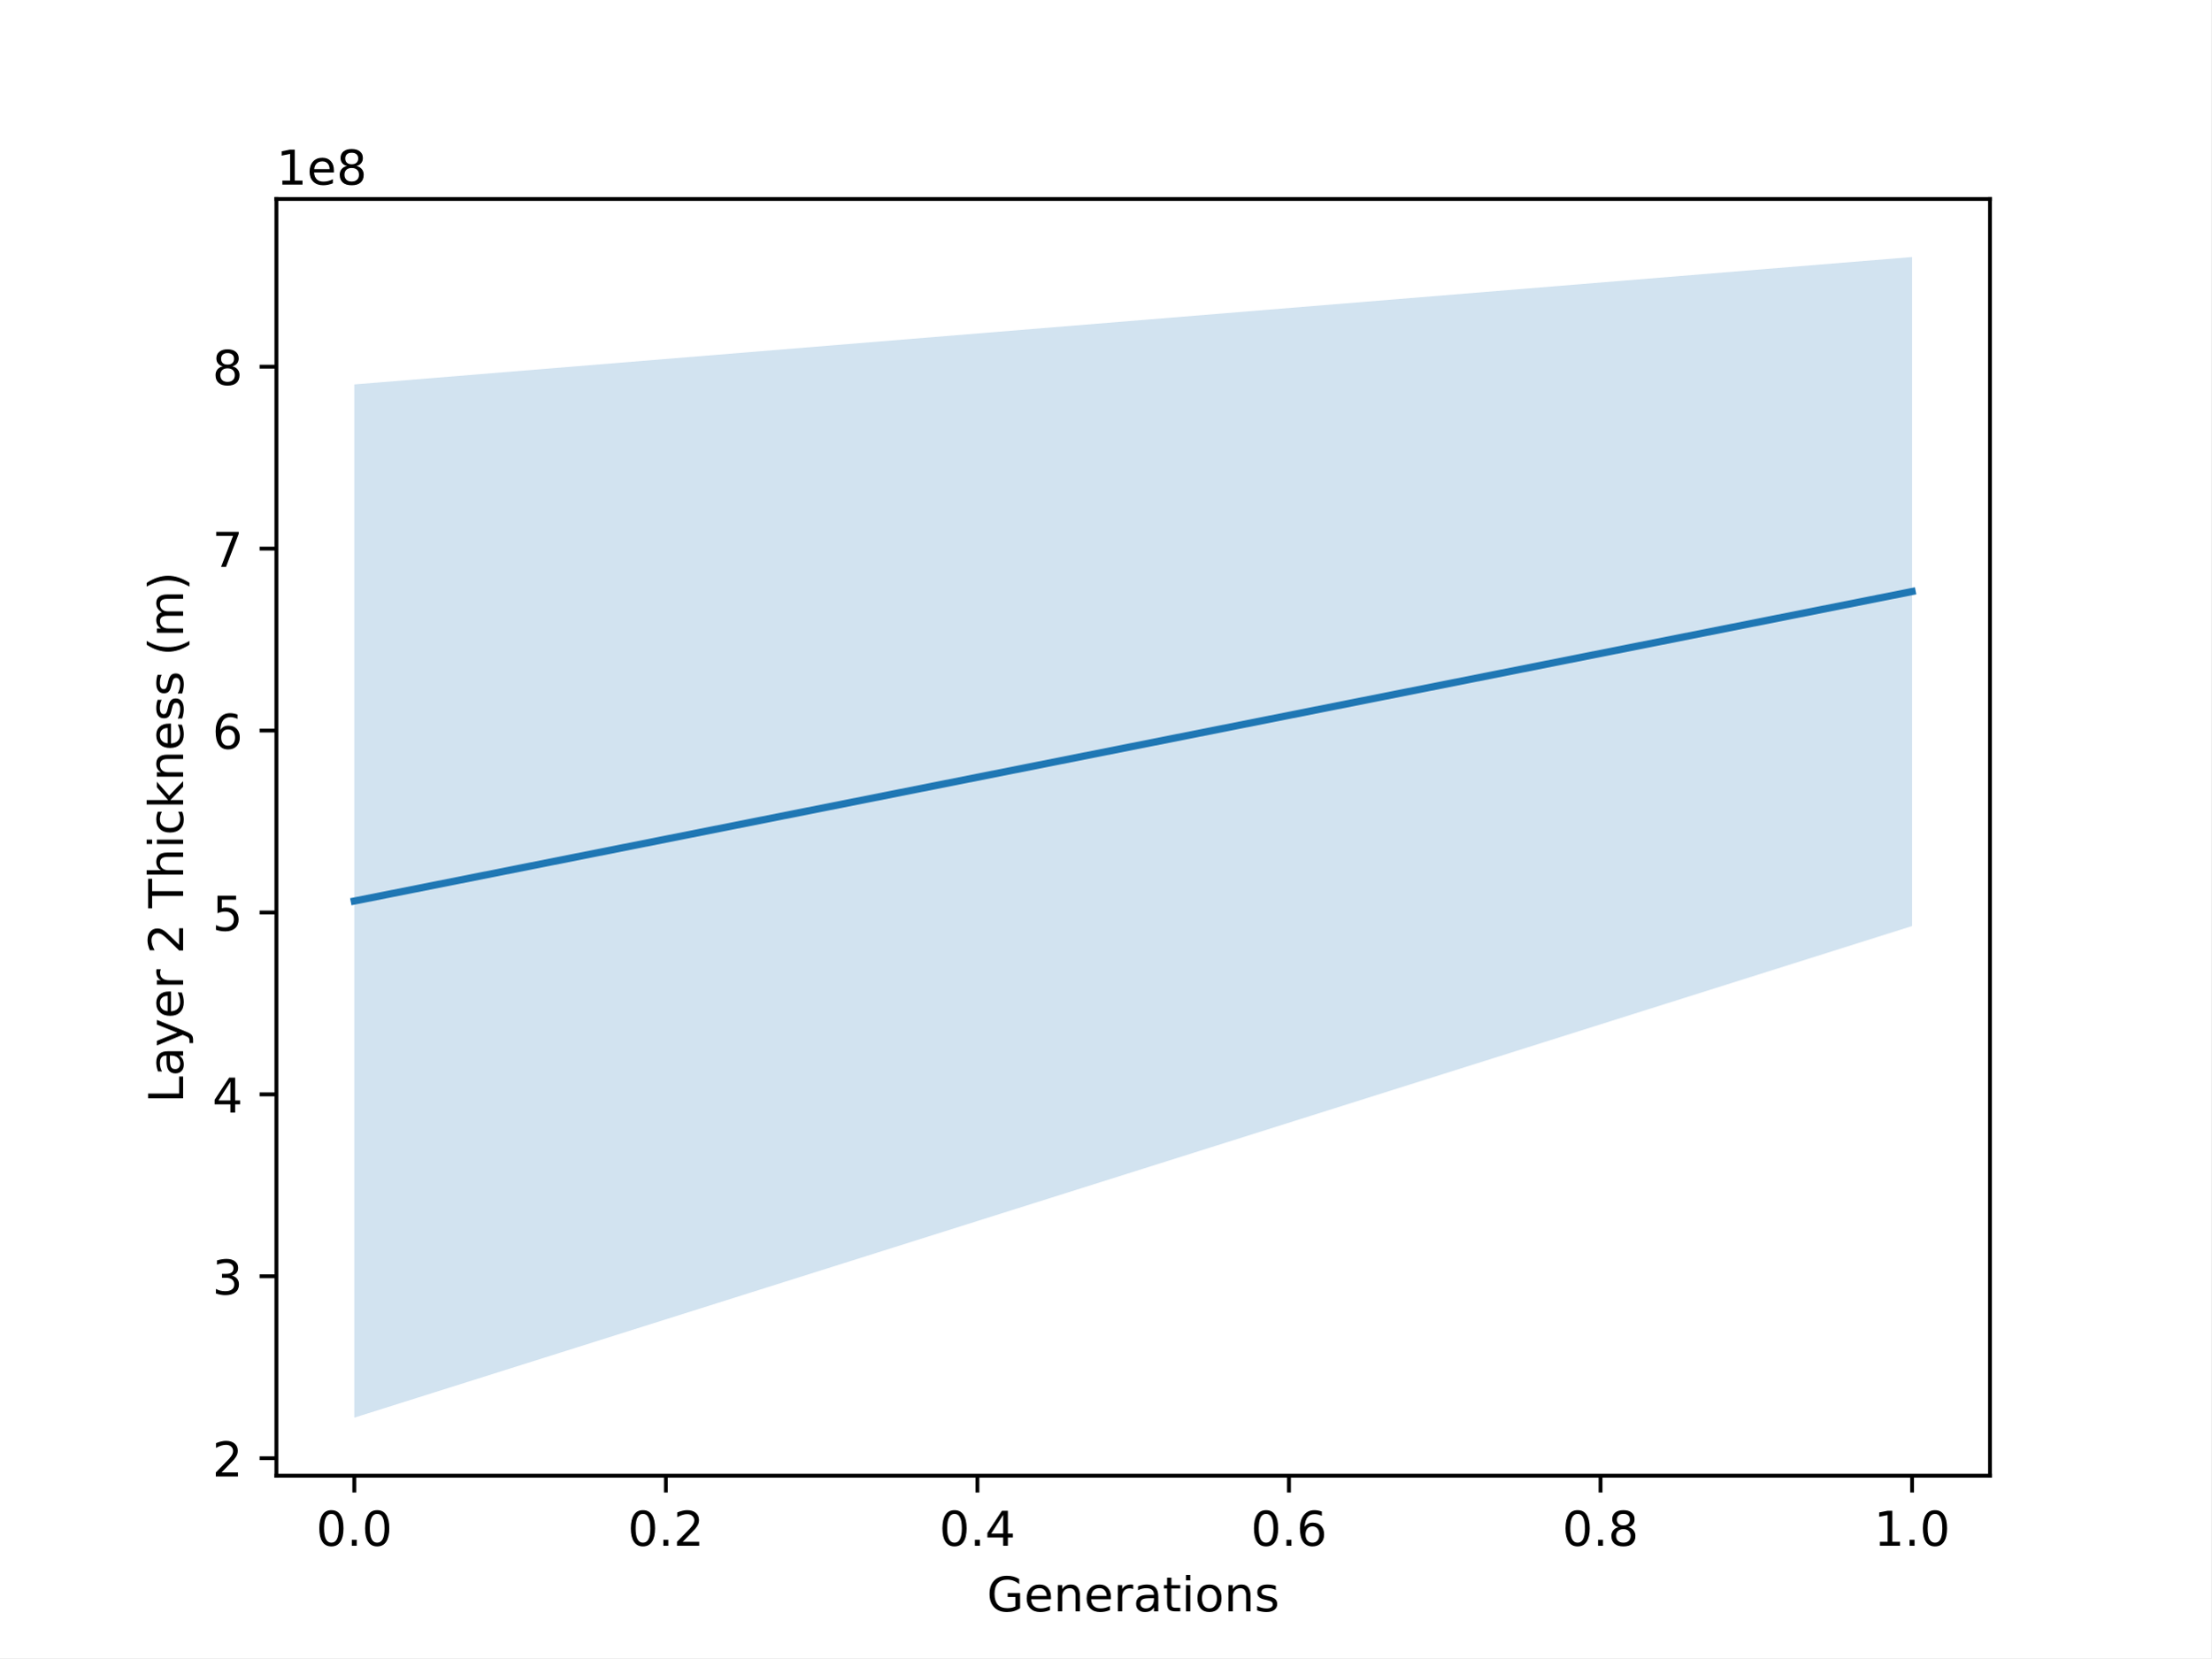
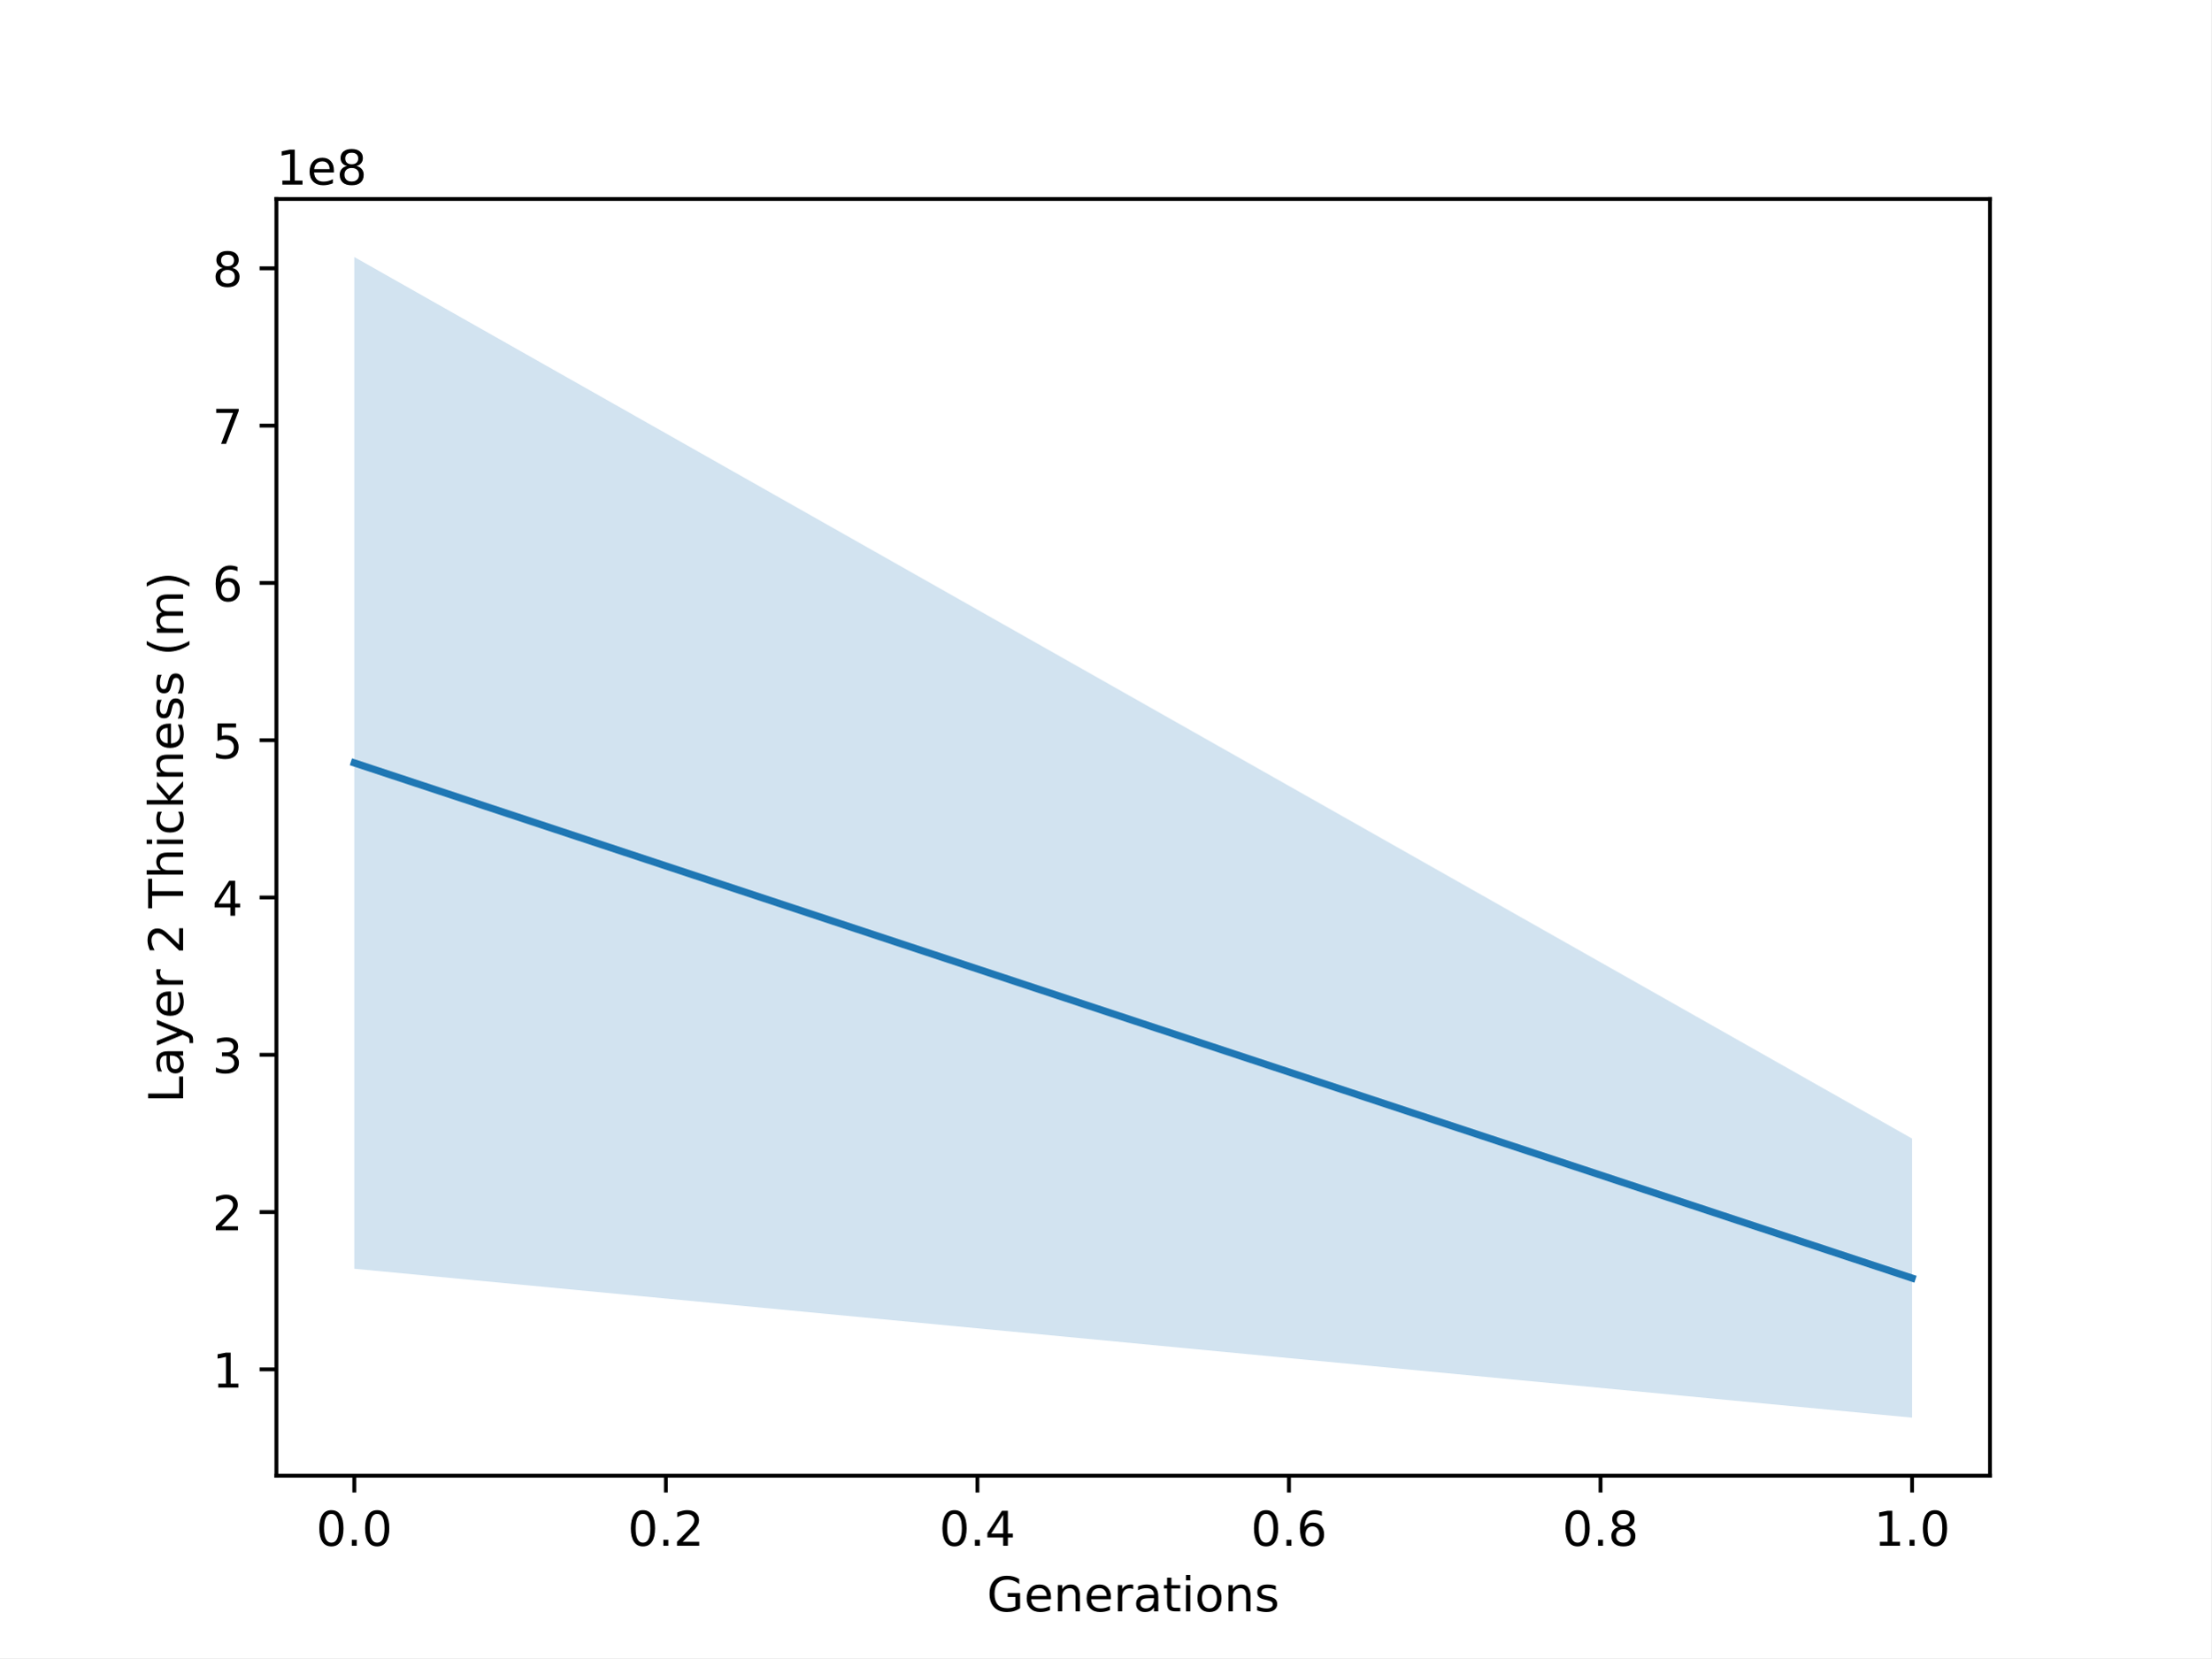
<svg xmlns="http://www.w3.org/2000/svg" xmlns:xlink="http://www.w3.org/1999/xlink" width="460.8pt" height="345.6pt" viewBox="0 0 460.8 345.6" version="1.1">
  <defs>
    <style type="text/css">*{stroke-linejoin: round; stroke-linecap: butt}</style>
  </defs>
  <g id="figure_1">
    <g id="patch_1">
      <path d="M 0 345.6  L 460.8 345.6  L 460.8 0  L 0 0  z " style="fill: #ffffff" />
    </g>
    <g id="axes_1">
      <g id="patch_2">
        <path d="M 57.6 307.584  L 414.72 307.584  L 414.72 41.472  L 57.6 41.472  z " style="fill: #ffffff" />
      </g>
      <g id="PolyCollection_1">
-         <path d="M 73.833 80.124  L 73.833 295.488  L 398.487 193.013  L 398.487 53.568  L 398.487 53.568  L 73.833 80.124  z " clip-path="url(#pe792e4c48d)" style="fill: #1f77b4; fill-opacity: 0.2" />
+         <path d="M 73.833 53.568  L 73.833 264.451  L 398.487 295.488  L 398.487 237.317  L 398.487 237.317  L 73.833 53.568  z " clip-path="url(#p2d6c686bd7)" style="fill: #1f77b4; fill-opacity: 0.2" />
      </g>
      <g id="matplotlib.axis_1">
        <g id="xtick_1">
          <g id="line2d_1">
            <defs>
-               <path id="m81d0a5feff" d="M 0 0  L 0 3.5  " style="stroke: #000000; stroke-width: 0.8" />
+               <path id="meacfa02a6d" d="M 0 0  L 0 3.5  " style="stroke: #000000; stroke-width: 0.8" />
            </defs>
            <g>
-               <use xlink:href="#m81d0a5feff" x="73.833" y="307.584" style="stroke: #000000; stroke-width: 0.8" />
+               <use xlink:href="#meacfa02a6d" x="73.833" y="307.584" style="stroke: #000000; stroke-width: 0.8" />
            </g>
          </g>
          <g id="text_1">
            <g transform="translate(65.88116 322.1824)scale(0.1 -0.1)">
              <defs>
                <path id="DejaVuSans-30" d="M 2034 4250  Q 1547 4250 1301 3770  Q 1056 3291 1056 2328  Q 1056 1369 1301 889  Q 1547 409 2034 409  Q 2525 409 2770 889  Q 3016 1369 3016 2328  Q 3016 3291 2770 3770  Q 2525 4250 2034 4250  z M 2034 4750  Q 2819 4750 3233 4129  Q 3647 3509 3647 2328  Q 3647 1150 3233 529  Q 2819 -91 2034 -91  Q 1250 -91 836 529  Q 422 1150 422 2328  Q 422 3509 836 4129  Q 1250 4750 2034 4750  z " transform="scale(0.015625)" />
                <path id="DejaVuSans-2e" d="M 684 794  L 1344 794  L 1344 0  L 684 0  L 684 794  z " transform="scale(0.015625)" />
              </defs>
              <use xlink:href="#DejaVuSans-30" />
              <use xlink:href="#DejaVuSans-2e" x="63.623" />
              <use xlink:href="#DejaVuSans-30" x="95.41" />
            </g>
          </g>
        </g>
        <g id="xtick_2">
          <g id="line2d_2">
            <g>
-               <use xlink:href="#m81d0a5feff" x="138.764" y="307.584" style="stroke: #000000; stroke-width: 0.8" />
+               <use xlink:href="#meacfa02a6d" x="138.764" y="307.584" style="stroke: #000000; stroke-width: 0.8" />
            </g>
          </g>
          <g id="text_2">
            <g transform="translate(130.8121 322.1824)scale(0.1 -0.1)">
              <defs>
                <path id="DejaVuSans-32" d="M 1228 531  L 3431 531  L 3431 0  L 469 0  L 469 531  Q 828 903 1448 1529  Q 2069 2156 2228 2338  Q 2531 2678 2651 2914  Q 2772 3150 2772 3378  Q 2772 3750 2511 3984  Q 2250 4219 1831 4219  Q 1534 4219 1204 4116  Q 875 4013 500 3803  L 500 4441  Q 881 4594 1212 4672  Q 1544 4750 1819 4750  Q 2544 4750 2975 4387  Q 3406 4025 3406 3419  Q 3406 3131 3298 2873  Q 3191 2616 2906 2266  Q 2828 2175 2409 1742  Q 1991 1309 1228 531  z " transform="scale(0.015625)" />
              </defs>
              <use xlink:href="#DejaVuSans-30" />
              <use xlink:href="#DejaVuSans-2e" x="63.623" />
              <use xlink:href="#DejaVuSans-32" x="95.41" />
            </g>
          </g>
        </g>
        <g id="xtick_3">
          <g id="line2d_3">
            <g>
-               <use xlink:href="#m81d0a5feff" x="203.695" y="307.584" style="stroke: #000000; stroke-width: 0.8" />
+               <use xlink:href="#meacfa02a6d" x="203.695" y="307.584" style="stroke: #000000; stroke-width: 0.8" />
            </g>
          </g>
          <g id="text_3">
            <g transform="translate(195.743 322.1824)scale(0.1 -0.1)">
              <defs>
                <path id="DejaVuSans-34" d="M 2419 4116  L 825 1625  L 2419 1625  L 2419 4116  z M 2253 4666  L 3047 4666  L 3047 1625  L 3713 1625  L 3713 1100  L 3047 1100  L 3047 0  L 2419 0  L 2419 1100  L 313 1100  L 313 1709  L 2253 4666  z " transform="scale(0.015625)" />
              </defs>
              <use xlink:href="#DejaVuSans-30" />
              <use xlink:href="#DejaVuSans-2e" x="63.623" />
              <use xlink:href="#DejaVuSans-34" x="95.41" />
            </g>
          </g>
        </g>
        <g id="xtick_4">
          <g id="line2d_4">
            <g>
-               <use xlink:href="#m81d0a5feff" x="268.625" y="307.584" style="stroke: #000000; stroke-width: 0.8" />
+               <use xlink:href="#meacfa02a6d" x="268.625" y="307.584" style="stroke: #000000; stroke-width: 0.8" />
            </g>
          </g>
          <g id="text_4">
            <g transform="translate(260.6739 322.1824)scale(0.1 -0.1)">
              <defs>
                <path id="DejaVuSans-36" d="M 2113 2584  Q 1688 2584 1439 2293  Q 1191 2003 1191 1497  Q 1191 994 1439 701  Q 1688 409 2113 409  Q 2538 409 2786 701  Q 3034 994 3034 1497  Q 3034 2003 2786 2293  Q 2538 2584 2113 2584  z M 3366 4563  L 3366 3988  Q 3128 4100 2886 4159  Q 2644 4219 2406 4219  Q 1781 4219 1451 3797  Q 1122 3375 1075 2522  Q 1259 2794 1537 2939  Q 1816 3084 2150 3084  Q 2853 3084 3261 2657  Q 3669 2231 3669 1497  Q 3669 778 3244 343  Q 2819 -91 2113 -91  Q 1303 -91 875 529  Q 447 1150 447 2328  Q 447 3434 972 4092  Q 1497 4750 2381 4750  Q 2619 4750 2861 4703  Q 3103 4656 3366 4563  z " transform="scale(0.015625)" />
              </defs>
              <use xlink:href="#DejaVuSans-30" />
              <use xlink:href="#DejaVuSans-2e" x="63.623" />
              <use xlink:href="#DejaVuSans-36" x="95.41" />
            </g>
          </g>
        </g>
        <g id="xtick_5">
          <g id="line2d_5">
            <g>
-               <use xlink:href="#m81d0a5feff" x="333.556" y="307.584" style="stroke: #000000; stroke-width: 0.8" />
+               <use xlink:href="#meacfa02a6d" x="333.556" y="307.584" style="stroke: #000000; stroke-width: 0.8" />
            </g>
          </g>
          <g id="text_5">
            <g transform="translate(325.6048 322.1824)scale(0.1 -0.1)">
              <defs>
                <path id="DejaVuSans-38" d="M 2034 2216  Q 1584 2216 1326 1975  Q 1069 1734 1069 1313  Q 1069 891 1326 650  Q 1584 409 2034 409  Q 2484 409 2743 651  Q 3003 894 3003 1313  Q 3003 1734 2745 1975  Q 2488 2216 2034 2216  z M 1403 2484  Q 997 2584 770 2862  Q 544 3141 544 3541  Q 544 4100 942 4425  Q 1341 4750 2034 4750  Q 2731 4750 3128 4425  Q 3525 4100 3525 3541  Q 3525 3141 3298 2862  Q 3072 2584 2669 2484  Q 3125 2378 3379 2068  Q 3634 1759 3634 1313  Q 3634 634 3220 271  Q 2806 -91 2034 -91  Q 1263 -91 848 271  Q 434 634 434 1313  Q 434 1759 690 2068  Q 947 2378 1403 2484  z M 1172 3481  Q 1172 3119 1398 2916  Q 1625 2713 2034 2713  Q 2441 2713 2670 2916  Q 2900 3119 2900 3481  Q 2900 3844 2670 4047  Q 2441 4250 2034 4250  Q 1625 4250 1398 4047  Q 1172 3844 1172 3481  z " transform="scale(0.015625)" />
              </defs>
              <use xlink:href="#DejaVuSans-30" />
              <use xlink:href="#DejaVuSans-2e" x="63.623" />
              <use xlink:href="#DejaVuSans-38" x="95.41" />
            </g>
          </g>
        </g>
        <g id="xtick_6">
          <g id="line2d_6">
            <g>
-               <use xlink:href="#m81d0a5feff" x="398.487" y="307.584" style="stroke: #000000; stroke-width: 0.8" />
+               <use xlink:href="#meacfa02a6d" x="398.487" y="307.584" style="stroke: #000000; stroke-width: 0.8" />
            </g>
          </g>
          <g id="text_6">
            <g transform="translate(390.5357 322.1824)scale(0.1 -0.1)">
              <defs>
                <path id="DejaVuSans-31" d="M 794 531  L 1825 531  L 1825 4091  L 703 3866  L 703 4441  L 1819 4666  L 2450 4666  L 2450 531  L 3481 531  L 3481 0  L 794 0  L 794 531  z " transform="scale(0.015625)" />
              </defs>
              <use xlink:href="#DejaVuSans-31" />
              <use xlink:href="#DejaVuSans-2e" x="63.623" />
              <use xlink:href="#DejaVuSans-30" x="95.41" />
            </g>
          </g>
        </g>
        <g id="text_7">
          <g transform="translate(205.6623 335.8606)scale(0.1 -0.1)">
            <defs>
              <path id="DejaVuSans-47" d="M 3809 666  L 3809 1919  L 2778 1919  L 2778 2438  L 4434 2438  L 4434 434  Q 4069 175 3628 42  Q 3188 -91 2688 -91  Q 1594 -91 976 548  Q 359 1188 359 2328  Q 359 3472 976 4111  Q 1594 4750 2688 4750  Q 3144 4750 3555 4637  Q 3966 4525 4313 4306  L 4313 3634  Q 3963 3931 3569 4081  Q 3175 4231 2741 4231  Q 1884 4231 1454 3753  Q 1025 3275 1025 2328  Q 1025 1384 1454 906  Q 1884 428 2741 428  Q 3075 428 3337 486  Q 3600 544 3809 666  z " transform="scale(0.015625)" />
              <path id="DejaVuSans-65" d="M 3597 1894  L 3597 1613  L 953 1613  Q 991 1019 1311 708  Q 1631 397 2203 397  Q 2534 397 2845 478  Q 3156 559 3463 722  L 3463 178  Q 3153 47 2828 -22  Q 2503 -91 2169 -91  Q 1331 -91 842 396  Q 353 884 353 1716  Q 353 2575 817 3079  Q 1281 3584 2069 3584  Q 2775 3584 3186 3129  Q 3597 2675 3597 1894  z M 3022 2063  Q 3016 2534 2758 2815  Q 2500 3097 2075 3097  Q 1594 3097 1305 2825  Q 1016 2553 972 2059  L 3022 2063  z " transform="scale(0.015625)" />
              <path id="DejaVuSans-6e" d="M 3513 2113  L 3513 0  L 2938 0  L 2938 2094  Q 2938 2591 2744 2837  Q 2550 3084 2163 3084  Q 1697 3084 1428 2787  Q 1159 2491 1159 1978  L 1159 0  L 581 0  L 581 3500  L 1159 3500  L 1159 2956  Q 1366 3272 1645 3428  Q 1925 3584 2291 3584  Q 2894 3584 3203 3211  Q 3513 2838 3513 2113  z " transform="scale(0.015625)" />
              <path id="DejaVuSans-72" d="M 2631 2963  Q 2534 3019 2420 3045  Q 2306 3072 2169 3072  Q 1681 3072 1420 2755  Q 1159 2438 1159 1844  L 1159 0  L 581 0  L 581 3500  L 1159 3500  L 1159 2956  Q 1341 3275 1631 3429  Q 1922 3584 2338 3584  Q 2397 3584 2469 3576  Q 2541 3569 2628 3553  L 2631 2963  z " transform="scale(0.015625)" />
              <path id="DejaVuSans-61" d="M 2194 1759  Q 1497 1759 1228 1600  Q 959 1441 959 1056  Q 959 750 1161 570  Q 1363 391 1709 391  Q 2188 391 2477 730  Q 2766 1069 2766 1631  L 2766 1759  L 2194 1759  z M 3341 1997  L 3341 0  L 2766 0  L 2766 531  Q 2569 213 2275 61  Q 1981 -91 1556 -91  Q 1019 -91 701 211  Q 384 513 384 1019  Q 384 1609 779 1909  Q 1175 2209 1959 2209  L 2766 2209  L 2766 2266  Q 2766 2663 2505 2880  Q 2244 3097 1772 3097  Q 1472 3097 1187 3025  Q 903 2953 641 2809  L 641 3341  Q 956 3463 1253 3523  Q 1550 3584 1831 3584  Q 2591 3584 2966 3190  Q 3341 2797 3341 1997  z " transform="scale(0.015625)" />
              <path id="DejaVuSans-74" d="M 1172 4494  L 1172 3500  L 2356 3500  L 2356 3053  L 1172 3053  L 1172 1153  Q 1172 725 1289 603  Q 1406 481 1766 481  L 2356 481  L 2356 0  L 1766 0  Q 1100 0 847 248  Q 594 497 594 1153  L 594 3053  L 172 3053  L 172 3500  L 594 3500  L 594 4494  L 1172 4494  z " transform="scale(0.015625)" />
              <path id="DejaVuSans-69" d="M 603 3500  L 1178 3500  L 1178 0  L 603 0  L 603 3500  z M 603 4863  L 1178 4863  L 1178 4134  L 603 4134  L 603 4863  z " transform="scale(0.015625)" />
              <path id="DejaVuSans-6f" d="M 1959 3097  Q 1497 3097 1228 2736  Q 959 2375 959 1747  Q 959 1119 1226 758  Q 1494 397 1959 397  Q 2419 397 2687 759  Q 2956 1122 2956 1747  Q 2956 2369 2687 2733  Q 2419 3097 1959 3097  z M 1959 3584  Q 2709 3584 3137 3096  Q 3566 2609 3566 1747  Q 3566 888 3137 398  Q 2709 -91 1959 -91  Q 1206 -91 779 398  Q 353 888 353 1747  Q 353 2609 779 3096  Q 1206 3584 1959 3584  z " transform="scale(0.015625)" />
              <path id="DejaVuSans-73" d="M 2834 3397  L 2834 2853  Q 2591 2978 2328 3040  Q 2066 3103 1784 3103  Q 1356 3103 1142 2972  Q 928 2841 928 2578  Q 928 2378 1081 2264  Q 1234 2150 1697 2047  L 1894 2003  Q 2506 1872 2764 1633  Q 3022 1394 3022 966  Q 3022 478 2636 193  Q 2250 -91 1575 -91  Q 1294 -91 989 -36  Q 684 19 347 128  L 347 722  Q 666 556 975 473  Q 1284 391 1588 391  Q 1994 391 2212 530  Q 2431 669 2431 922  Q 2431 1156 2273 1281  Q 2116 1406 1581 1522  L 1381 1569  Q 847 1681 609 1914  Q 372 2147 372 2553  Q 372 3047 722 3315  Q 1072 3584 1716 3584  Q 2034 3584 2315 3537  Q 2597 3491 2834 3397  z " transform="scale(0.015625)" />
            </defs>
            <use xlink:href="#DejaVuSans-47" />
            <use xlink:href="#DejaVuSans-65" x="77.49" />
            <use xlink:href="#DejaVuSans-6e" x="139.014" />
            <use xlink:href="#DejaVuSans-65" x="202.393" />
            <use xlink:href="#DejaVuSans-72" x="263.916" />
            <use xlink:href="#DejaVuSans-61" x="305.029" />
            <use xlink:href="#DejaVuSans-74" x="366.309" />
            <use xlink:href="#DejaVuSans-69" x="405.518" />
            <use xlink:href="#DejaVuSans-6f" x="433.301" />
            <use xlink:href="#DejaVuSans-6e" x="494.482" />
            <use xlink:href="#DejaVuSans-73" x="557.861" />
          </g>
        </g>
      </g>
      <g id="matplotlib.axis_2">
        <g id="ytick_1">
          <g id="line2d_7">
            <defs>
-               <path id="m2cbe32a95f" d="M 0 0  L -3.5 0  " style="stroke: #000000; stroke-width: 0.8" />
+               <path id="mab6263e663" d="M 0 0  L -3.5 0  " style="stroke: #000000; stroke-width: 0.8" />
            </defs>
            <g>
-               <use xlink:href="#m2cbe32a95f" x="57.6" y="303.938" style="stroke: #000000; stroke-width: 0.8" />
+               <use xlink:href="#mab6263e663" x="57.6" y="285.422" style="stroke: #000000; stroke-width: 0.8" />
            </g>
          </g>
          <g id="text_8">
-             <g transform="translate(44.2375 307.737)scale(0.1 -0.1)">
-               <use xlink:href="#DejaVuSans-32" />
+             <g transform="translate(44.2375 289.2212)scale(0.1 -0.1)">
+               <use xlink:href="#DejaVuSans-31" />
            </g>
          </g>
        </g>
        <g id="ytick_2">
          <g id="line2d_8">
            <g>
-               <use xlink:href="#m2cbe32a95f" x="57.6" y="266.02" style="stroke: #000000; stroke-width: 0.8" />
+               <use xlink:href="#mab6263e663" x="57.6" y="252.636" style="stroke: #000000; stroke-width: 0.8" />
            </g>
          </g>
          <g id="text_9">
-             <g transform="translate(44.2375 269.8189)scale(0.1 -0.1)">
-               <defs>
-                 <path id="DejaVuSans-33" d="M 2597 2516  Q 3050 2419 3304 2112  Q 3559 1806 3559 1356  Q 3559 666 3084 287  Q 2609 -91 1734 -91  Q 1441 -91 1130 -33  Q 819 25 488 141  L 488 750  Q 750 597 1062 519  Q 1375 441 1716 441  Q 2309 441 2620 675  Q 2931 909 2931 1356  Q 2931 1769 2642 2001  Q 2353 2234 1838 2234  L 1294 2234  L 1294 2753  L 1863 2753  Q 2328 2753 2575 2939  Q 2822 3125 2822 3475  Q 2822 3834 2567 4026  Q 2313 4219 1838 4219  Q 1578 4219 1281 4162  Q 984 4106 628 3988  L 628 4550  Q 988 4650 1302 4700  Q 1616 4750 1894 4750  Q 2613 4750 3031 4423  Q 3450 4097 3450 3541  Q 3450 3153 3228 2886  Q 3006 2619 2597 2516  z " transform="scale(0.015625)" />
-               </defs>
-               <use xlink:href="#DejaVuSans-33" />
+             <g transform="translate(44.2375 256.4356)scale(0.1 -0.1)">
+               <use xlink:href="#DejaVuSans-32" />
            </g>
          </g>
        </g>
        <g id="ytick_3">
          <g id="line2d_9">
            <g>
-               <use xlink:href="#m2cbe32a95f" x="57.6" y="228.102" style="stroke: #000000; stroke-width: 0.8" />
+               <use xlink:href="#mab6263e663" x="57.6" y="219.851" style="stroke: #000000; stroke-width: 0.8" />
            </g>
          </g>
          <g id="text_10">
-             <g transform="translate(44.2375 231.9008)scale(0.1 -0.1)">
-               <use xlink:href="#DejaVuSans-34" />
+             <g transform="translate(44.2375 223.65)scale(0.1 -0.1)">
+               <defs>
+                 <path id="DejaVuSans-33" d="M 2597 2516  Q 3050 2419 3304 2112  Q 3559 1806 3559 1356  Q 3559 666 3084 287  Q 2609 -91 1734 -91  Q 1441 -91 1130 -33  Q 819 25 488 141  L 488 750  Q 750 597 1062 519  Q 1375 441 1716 441  Q 2309 441 2620 675  Q 2931 909 2931 1356  Q 2931 1769 2642 2001  Q 2353 2234 1838 2234  L 1294 2234  L 1294 2753  L 1863 2753  Q 2328 2753 2575 2939  Q 2822 3125 2822 3475  Q 2822 3834 2567 4026  Q 2313 4219 1838 4219  Q 1578 4219 1281 4162  Q 984 4106 628 3988  L 628 4550  Q 988 4650 1302 4700  Q 1616 4750 1894 4750  Q 2613 4750 3031 4423  Q 3450 4097 3450 3541  Q 3450 3153 3228 2886  Q 3006 2619 2597 2516  z " transform="scale(0.015625)" />
+               </defs>
+               <use xlink:href="#DejaVuSans-33" />
            </g>
          </g>
        </g>
        <g id="ytick_4">
          <g id="line2d_10">
            <g>
-               <use xlink:href="#m2cbe32a95f" x="57.6" y="190.183" style="stroke: #000000; stroke-width: 0.8" />
+               <use xlink:href="#mab6263e663" x="57.6" y="187.065" style="stroke: #000000; stroke-width: 0.8" />
            </g>
          </g>
          <g id="text_11">
-             <g transform="translate(44.2375 193.9827)scale(0.1 -0.1)">
-               <defs>
-                 <path id="DejaVuSans-35" d="M 691 4666  L 3169 4666  L 3169 4134  L 1269 4134  L 1269 2991  Q 1406 3038 1543 3061  Q 1681 3084 1819 3084  Q 2600 3084 3056 2656  Q 3513 2228 3513 1497  Q 3513 744 3044 326  Q 2575 -91 1722 -91  Q 1428 -91 1123 -41  Q 819 9 494 109  L 494 744  Q 775 591 1075 516  Q 1375 441 1709 441  Q 2250 441 2565 725  Q 2881 1009 2881 1497  Q 2881 1984 2565 2268  Q 2250 2553 1709 2553  Q 1456 2553 1204 2497  Q 953 2441 691 2322  L 691 4666  z " transform="scale(0.015625)" />
-               </defs>
-               <use xlink:href="#DejaVuSans-35" />
+             <g transform="translate(44.2375 190.8645)scale(0.1 -0.1)">
+               <use xlink:href="#DejaVuSans-34" />
            </g>
          </g>
        </g>
        <g id="ytick_5">
          <g id="line2d_11">
            <g>
-               <use xlink:href="#m2cbe32a95f" x="57.6" y="152.265" style="stroke: #000000; stroke-width: 0.8" />
+               <use xlink:href="#mab6263e663" x="57.6" y="154.28" style="stroke: #000000; stroke-width: 0.8" />
            </g>
          </g>
          <g id="text_12">
-             <g transform="translate(44.2375 156.0645)scale(0.1 -0.1)">
-               <use xlink:href="#DejaVuSans-36" />
+             <g transform="translate(44.2375 158.0789)scale(0.1 -0.1)">
+               <defs>
+                 <path id="DejaVuSans-35" d="M 691 4666  L 3169 4666  L 3169 4134  L 1269 4134  L 1269 2991  Q 1406 3038 1543 3061  Q 1681 3084 1819 3084  Q 2600 3084 3056 2656  Q 3513 2228 3513 1497  Q 3513 744 3044 326  Q 2575 -91 1722 -91  Q 1428 -91 1123 -41  Q 819 9 494 109  L 494 744  Q 775 591 1075 516  Q 1375 441 1709 441  Q 2250 441 2565 725  Q 2881 1009 2881 1497  Q 2881 1984 2565 2268  Q 2250 2553 1709 2553  Q 1456 2553 1204 2497  Q 953 2441 691 2322  L 691 4666  z " transform="scale(0.015625)" />
+               </defs>
+               <use xlink:href="#DejaVuSans-35" />
            </g>
          </g>
        </g>
        <g id="ytick_6">
          <g id="line2d_12">
            <g>
-               <use xlink:href="#m2cbe32a95f" x="57.6" y="114.347" style="stroke: #000000; stroke-width: 0.8" />
+               <use xlink:href="#mab6263e663" x="57.6" y="121.494" style="stroke: #000000; stroke-width: 0.8" />
            </g>
          </g>
          <g id="text_13">
-             <g transform="translate(44.2375 118.1464)scale(0.1 -0.1)">
-               <defs>
-                 <path id="DejaVuSans-37" d="M 525 4666  L 3525 4666  L 3525 4397  L 1831 0  L 1172 0  L 2766 4134  L 525 4134  L 525 4666  z " transform="scale(0.015625)" />
-               </defs>
-               <use xlink:href="#DejaVuSans-37" />
+             <g transform="translate(44.2375 125.2933)scale(0.1 -0.1)">
+               <use xlink:href="#DejaVuSans-36" />
            </g>
          </g>
        </g>
        <g id="ytick_7">
          <g id="line2d_13">
            <g>
-               <use xlink:href="#m2cbe32a95f" x="57.6" y="76.429" style="stroke: #000000; stroke-width: 0.8" />
+               <use xlink:href="#mab6263e663" x="57.6" y="88.708" style="stroke: #000000; stroke-width: 0.8" />
            </g>
          </g>
          <g id="text_14">
-             <g transform="translate(44.2375 80.22826)scale(0.1 -0.1)">
+             <g transform="translate(44.2375 92.50766)scale(0.1 -0.1)">
+               <defs>
+                 <path id="DejaVuSans-37" d="M 525 4666  L 3525 4666  L 3525 4397  L 1831 0  L 1172 0  L 2766 4134  L 525 4134  L 525 4666  z " transform="scale(0.015625)" />
+               </defs>
+               <use xlink:href="#DejaVuSans-37" />
+             </g>
+           </g>
+         </g>
+         <g id="ytick_8">
+           <g id="line2d_14">
+             <g>
+               <use xlink:href="#mab6263e663" x="57.6" y="55.923" style="stroke: #000000; stroke-width: 0.8" />
+             </g>
+           </g>
+           <g id="text_15">
+             <g transform="translate(44.2375 59.72206)scale(0.1 -0.1)">
              <use xlink:href="#DejaVuSans-38" />
            </g>
          </g>
        </g>
-         <g id="text_15">
+         <g id="text_16">
          <g transform="translate(38.15781 229.9007)rotate(-90)scale(0.1 -0.1)">
            <defs>
              <path id="DejaVuSans-4c" d="M 628 4666  L 1259 4666  L 1259 531  L 3531 531  L 3531 0  L 628 0  L 628 4666  z " transform="scale(0.015625)" />
              <path id="DejaVuSans-79" d="M 2059 -325  Q 1816 -950 1584 -1140  Q 1353 -1331 966 -1331  L 506 -1331  L 506 -850  L 844 -850  Q 1081 -850 1212 -737  Q 1344 -625 1503 -206  L 1606 56  L 191 3500  L 800 3500  L 1894 763  L 2988 3500  L 3597 3500  L 2059 -325  z " transform="scale(0.015625)" />
              <path id="DejaVuSans-20" transform="scale(0.015625)" />
              <path id="DejaVuSans-54" d="M -19 4666  L 3928 4666  L 3928 4134  L 2272 4134  L 2272 0  L 1638 0  L 1638 4134  L -19 4134  L -19 4666  z " transform="scale(0.015625)" />
              <path id="DejaVuSans-68" d="M 3513 2113  L 3513 0  L 2938 0  L 2938 2094  Q 2938 2591 2744 2837  Q 2550 3084 2163 3084  Q 1697 3084 1428 2787  Q 1159 2491 1159 1978  L 1159 0  L 581 0  L 581 4863  L 1159 4863  L 1159 2956  Q 1366 3272 1645 3428  Q 1925 3584 2291 3584  Q 2894 3584 3203 3211  Q 3513 2838 3513 2113  z " transform="scale(0.015625)" />
              <path id="DejaVuSans-63" d="M 3122 3366  L 3122 2828  Q 2878 2963 2633 3030  Q 2388 3097 2138 3097  Q 1578 3097 1268 2742  Q 959 2388 959 1747  Q 959 1106 1268 751  Q 1578 397 2138 397  Q 2388 397 2633 464  Q 2878 531 3122 666  L 3122 134  Q 2881 22 2623 -34  Q 2366 -91 2075 -91  Q 1284 -91 818 406  Q 353 903 353 1747  Q 353 2603 823 3093  Q 1294 3584 2113 3584  Q 2378 3584 2631 3529  Q 2884 3475 3122 3366  z " transform="scale(0.015625)" />
              <path id="DejaVuSans-6b" d="M 581 4863  L 1159 4863  L 1159 1991  L 2875 3500  L 3609 3500  L 1753 1863  L 3688 0  L 2938 0  L 1159 1709  L 1159 0  L 581 0  L 581 4863  z " transform="scale(0.015625)" />
              <path id="DejaVuSans-28" d="M 1984 4856  Q 1566 4138 1362 3434  Q 1159 2731 1159 2009  Q 1159 1288 1364 580  Q 1569 -128 1984 -844  L 1484 -844  Q 1016 -109 783 600  Q 550 1309 550 2009  Q 550 2706 781 3412  Q 1013 4119 1484 4856  L 1984 4856  z " transform="scale(0.015625)" />
              <path id="DejaVuSans-6d" d="M 3328 2828  Q 3544 3216 3844 3400  Q 4144 3584 4550 3584  Q 5097 3584 5394 3201  Q 5691 2819 5691 2113  L 5691 0  L 5113 0  L 5113 2094  Q 5113 2597 4934 2840  Q 4756 3084 4391 3084  Q 3944 3084 3684 2787  Q 3425 2491 3425 1978  L 3425 0  L 2847 0  L 2847 2094  Q 2847 2600 2669 2842  Q 2491 3084 2119 3084  Q 1678 3084 1418 2786  Q 1159 2488 1159 1978  L 1159 0  L 581 0  L 581 3500  L 1159 3500  L 1159 2956  Q 1356 3278 1631 3431  Q 1906 3584 2284 3584  Q 2666 3584 2933 3390  Q 3200 3197 3328 2828  z " transform="scale(0.015625)" />
              <path id="DejaVuSans-29" d="M 513 4856  L 1013 4856  Q 1481 4119 1714 3412  Q 1947 2706 1947 2009  Q 1947 1309 1714 600  Q 1481 -109 1013 -844  L 513 -844  Q 928 -128 1133 580  Q 1338 1288 1338 2009  Q 1338 2731 1133 3434  Q 928 4138 513 4856  z " transform="scale(0.015625)" />
            </defs>
            <use xlink:href="#DejaVuSans-4c" />
            <use xlink:href="#DejaVuSans-61" x="55.713" />
            <use xlink:href="#DejaVuSans-79" x="116.992" />
            <use xlink:href="#DejaVuSans-65" x="176.172" />
            <use xlink:href="#DejaVuSans-72" x="237.695" />
            <use xlink:href="#DejaVuSans-20" x="278.809" />
            <use xlink:href="#DejaVuSans-32" x="310.596" />
            <use xlink:href="#DejaVuSans-20" x="374.219" />
            <use xlink:href="#DejaVuSans-54" x="406.006" />
            <use xlink:href="#DejaVuSans-68" x="467.09" />
            <use xlink:href="#DejaVuSans-69" x="530.469" />
            <use xlink:href="#DejaVuSans-63" x="558.252" />
            <use xlink:href="#DejaVuSans-6b" x="613.232" />
            <use xlink:href="#DejaVuSans-6e" x="671.143" />
            <use xlink:href="#DejaVuSans-65" x="734.521" />
            <use xlink:href="#DejaVuSans-73" x="796.045" />
            <use xlink:href="#DejaVuSans-73" x="848.145" />
            <use xlink:href="#DejaVuSans-20" x="900.244" />
            <use xlink:href="#DejaVuSans-28" x="932.031" />
            <use xlink:href="#DejaVuSans-6d" x="971.045" />
            <use xlink:href="#DejaVuSans-29" x="1068.457" />
          </g>
        </g>
-         <g id="text_16">
+         <g id="text_17">
          <g transform="translate(57.6 38.472)scale(0.1 -0.1)">
            <use xlink:href="#DejaVuSans-31" />
            <use xlink:href="#DejaVuSans-65" x="63.623" />
            <use xlink:href="#DejaVuSans-38" x="125.146" />
          </g>
        </g>
      </g>
-       <g id="line2d_14">
-         <path d="M 73.833 187.806  L 398.487 123.29  " clip-path="url(#pe792e4c48d)" style="fill: none; stroke: #1f77b4; stroke-width: 1.5; stroke-linecap: square" />
+       <g id="line2d_15">
+         <path d="M 73.833 159.01  L 398.487 266.402  " clip-path="url(#p2d6c686bd7)" style="fill: none; stroke: #1f77b4; stroke-width: 1.5; stroke-linecap: square" />
      </g>
      <g id="patch_3">
        <path d="M 57.6 307.584  L 57.6 41.472  " style="fill: none; stroke: #000000; stroke-width: 0.8; stroke-linejoin: miter; stroke-linecap: square" />
      </g>
      <g id="patch_4">
        <path d="M 414.72 307.584  L 414.72 41.472  " style="fill: none; stroke: #000000; stroke-width: 0.8; stroke-linejoin: miter; stroke-linecap: square" />
      </g>
      <g id="patch_5">
        <path d="M 57.6 307.584  L 414.72 307.584  " style="fill: none; stroke: #000000; stroke-width: 0.8; stroke-linejoin: miter; stroke-linecap: square" />
      </g>
      <g id="patch_6">
        <path d="M 57.6 41.472  L 414.72 41.472  " style="fill: none; stroke: #000000; stroke-width: 0.8; stroke-linejoin: miter; stroke-linecap: square" />
      </g>
    </g>
  </g>
  <defs>
-     <clipPath id="pe792e4c48d">
+     <clipPath id="p2d6c686bd7">
      <rect x="57.6" y="41.472" width="357.12" height="266.112" />
    </clipPath>
  </defs>
</svg>
